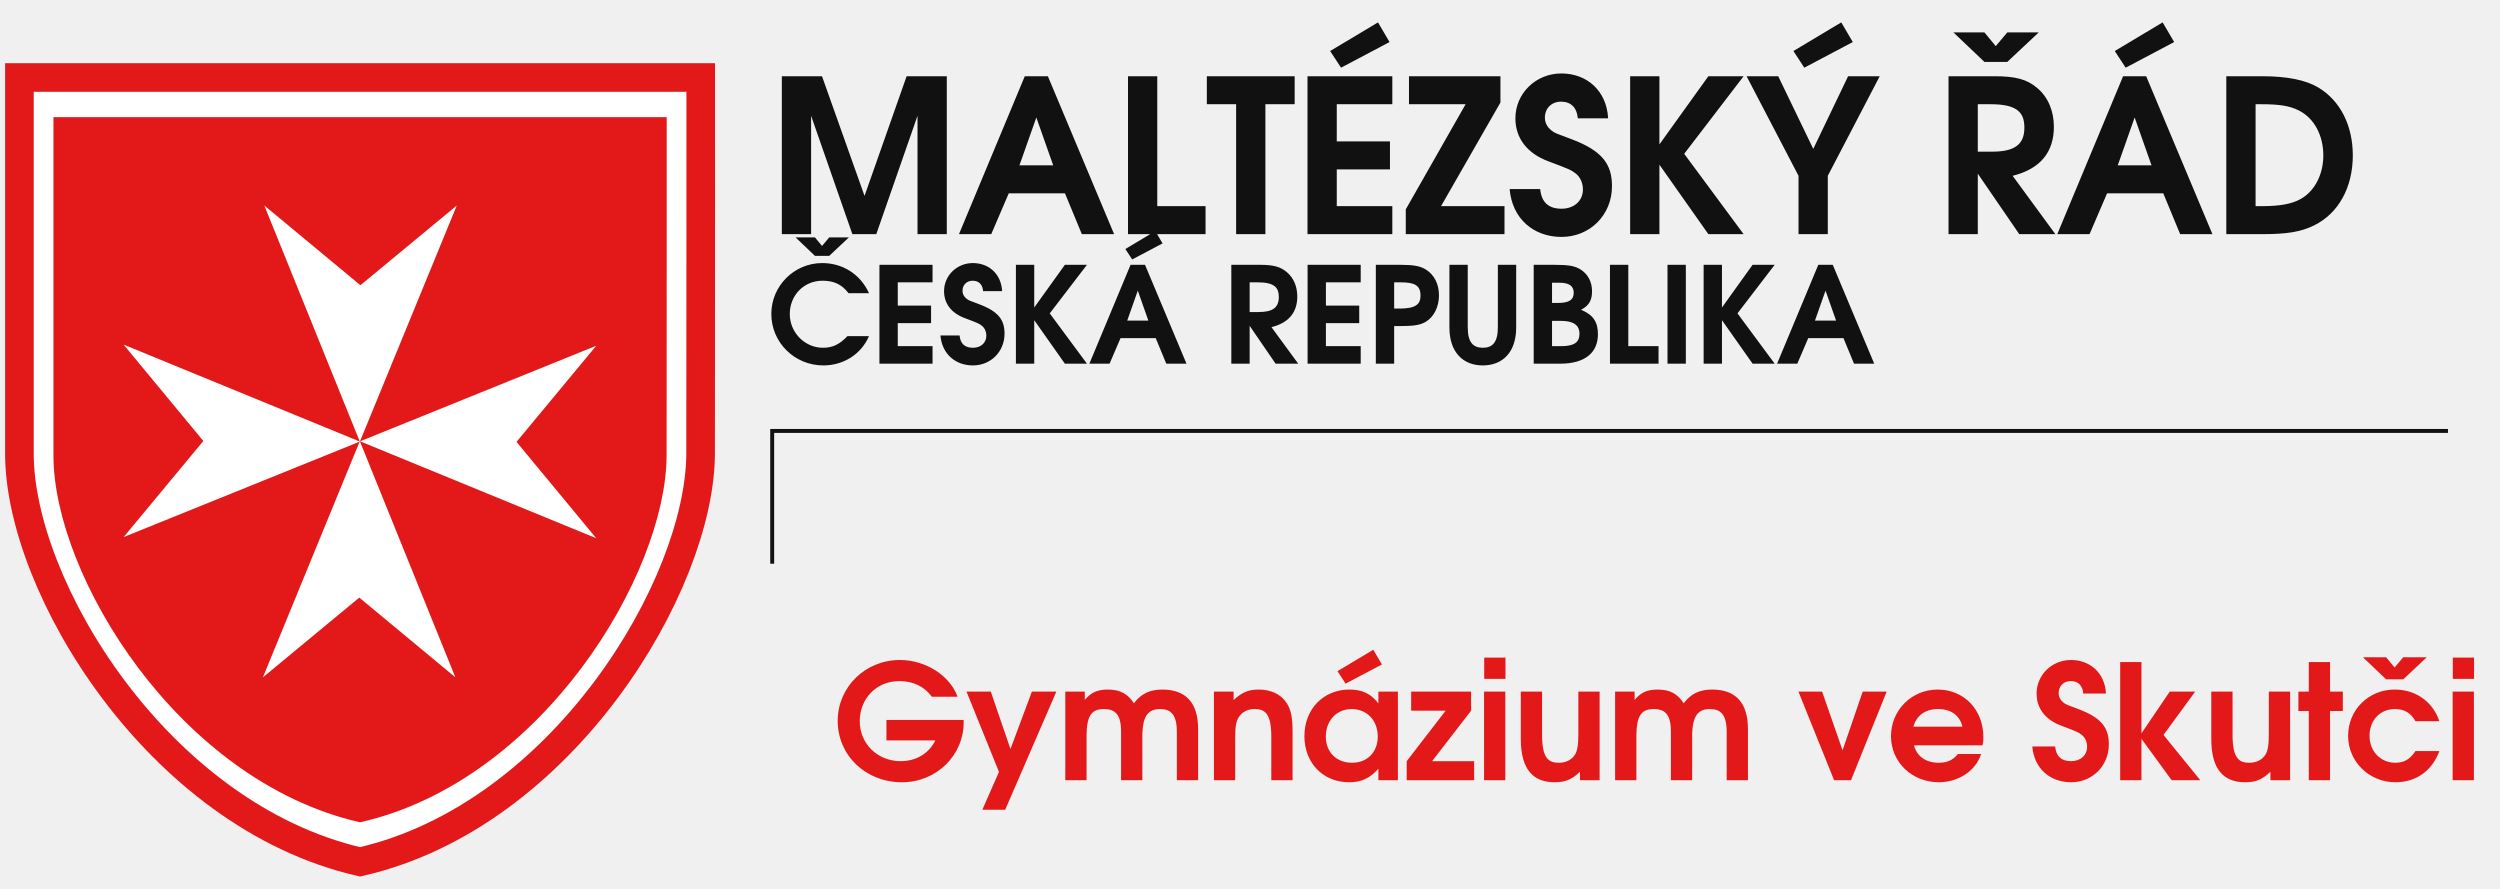
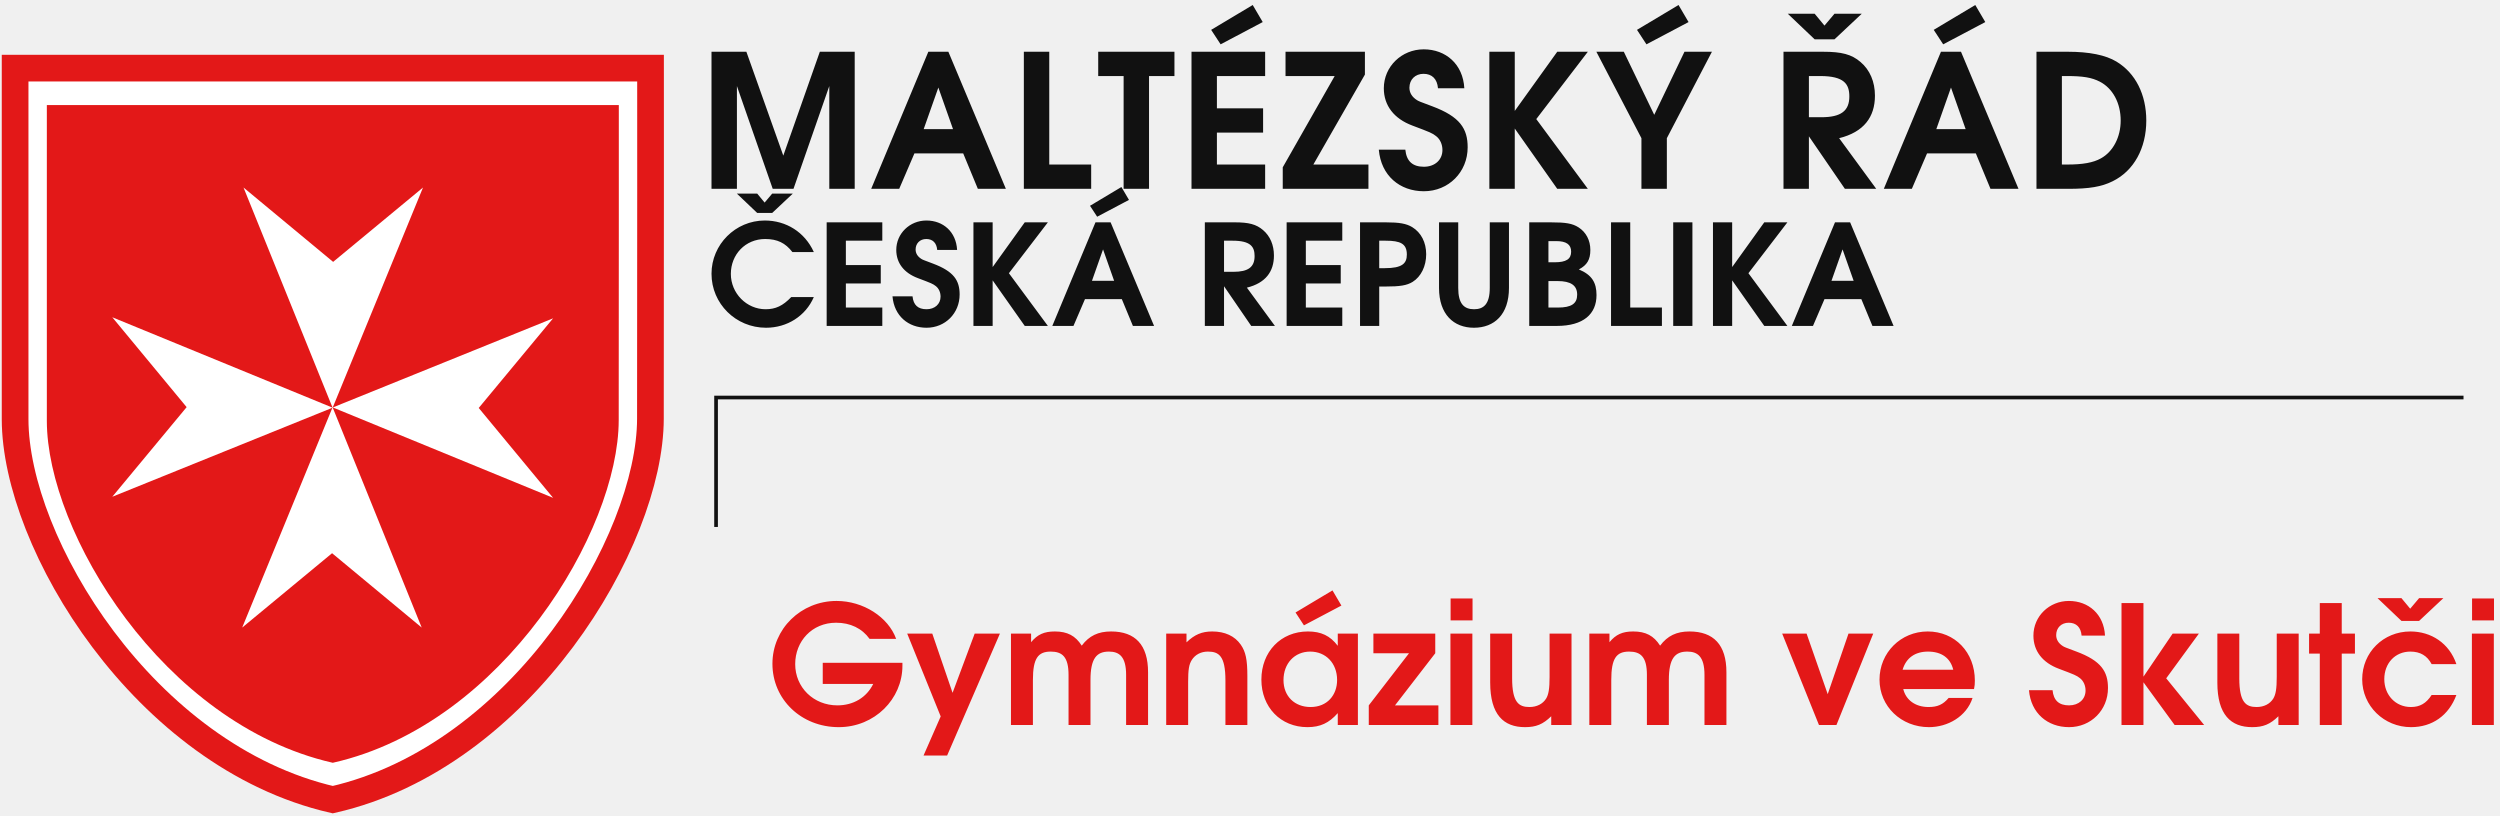
- <svg xmlns="http://www.w3.org/2000/svg" viewBox="-1 -9.6 387.3 137.6" width="387.3" height="137.6">
+ <svg xmlns="http://www.w3.org/2000/svg" viewBox="-0.5 -8.91 415.26 135.51" width="415.26" height="135.51" role="img">
  <g transform="translate(-113.9 -228.2)">
    <path fill-rule="nonzero" fill="#ffffff" d="M 168.676 352.117 C 200.066 344.965 221.41 309.176 221.438 288.828 C 221.473 264.148 221.457 230.609 221.457 230.609 L 115.91 230.609 C 115.91 230.609 115.902 263.938 115.91 288.914 C 115.914 309.434 137.352 344.914 168.676 352.117 " />
    <path fill="none" stroke-width="4.439" stroke-linejoin="miter" stroke="#e31818" d="M 0.001 -0.001 C 31.43 7.16 52.799 42.992 52.827 63.365 C 52.862 88.074 52.846 121.654 52.846 121.654 L -52.829 121.654 C -52.829 121.654 -52.837 88.285 -52.829 63.279 C -52.825 42.734 -31.361 7.21 0.001 -0.001 Z M 0.001 -0.001 " transform="matrix(0.998785, 0, 0, -0.998785, 168.6748, 352.1157)" />
    <path fill-rule="nonzero" fill="#e31818" d="M 168.676 345.535 C 196.668 339.16 215.699 307.246 215.727 289.102 C 215.754 267.094 215.742 237.188 215.742 237.188 L 121.625 237.188 C 121.625 237.188 121.621 266.91 121.625 289.184 C 121.633 307.477 140.746 339.113 168.676 345.535 " />
    <path fill="none" stroke-width="0.89" stroke-linejoin="miter" stroke="#e31818" d="M -0.001 0.002 C 28.025 6.384 47.08 38.337 47.107 56.504 C 47.134 78.538 47.123 108.481 47.123 108.481 L -47.109 108.481 C -47.109 108.481 -47.113 78.722 -47.109 56.422 C -47.101 38.106 -27.965 6.431 -0.001 0.002 Z M -0.001 0.002 " transform="matrix(0.998785, 0, 0, -0.998785, 168.6768, 345.5367)" />
    <path fill-rule="nonzero" fill="#ffffff" d="M 168.645 286.941 L 153.629 323.531 L 168.559 311.18 L 183.445 323.531 L 168.645 286.941 " />
    <path fill-rule="nonzero" fill="#ffffff" d="M 168.648 287.027 L 183.664 250.438 L 168.734 262.789 L 153.848 250.438 L 168.648 287.027 " />
    <path fill-rule="nonzero" fill="#ffffff" d="M 168.68 286.969 L 205.27 301.984 L 192.918 287.055 L 205.27 272.164 L 168.68 286.969 " />
    <path fill-rule="nonzero" fill="#ffffff" d="M 168.645 287.008 L 132.051 271.988 L 144.402 286.918 L 132.051 301.805 L 168.645 287.008 " />
  </g>
-   <path fill="#111111" d="M120.122 26.673H124.657V8.334L131.046 26.673H134.754L141.143 8.334V26.673H145.678V2.21H139.454L132.933 20.748L126.345 2.21H120.122Z M147.565 26.673H152.563L155.278 20.351H163.984L166.599 26.673H171.598L161.336 2.21H157.76ZM156.933 16.014 159.548 8.599 162.163 16.014Z M173.749 26.673H185.766V22.337H178.284V2.21H173.749Z M185.964 6.547H190.5V26.673H195.035V6.547H199.57V2.21H185.964Z M201.556 26.673H214.698V22.337H206.091V16.643H214.334V12.307H206.091V6.547H214.698V2.21H201.556ZM205.065 -1.696 206.753 0.886 214.268 -3.086 212.48 -6.132Z M216.783 26.673H232.077V22.337H222.246L231.448 6.282V2.21H217.28V6.547H226.052L216.783 22.833Z M232.872 19.689C233.269 24.323 236.612 27.104 240.916 27.104C245.319 27.104 248.728 23.694 248.728 19.258C248.728 15.948 247.371 13.796 242.405 11.942C240.088 11.082 240.022 11.049 239.691 10.85C238.797 10.287 238.334 9.526 238.334 8.632C238.334 7.176 239.36 6.149 240.85 6.149C242.372 6.149 243.299 7.076 243.432 8.731H248.132C247.901 4.428 244.822 1.78 240.883 1.78C236.943 1.78 233.765 4.858 233.765 8.731C233.765 11.81 235.586 14.16 238.863 15.385C242.107 16.61 242.372 16.709 243.101 17.272C243.829 17.835 244.226 18.762 244.226 19.755C244.226 21.509 242.869 22.734 240.916 22.734C238.896 22.734 237.804 21.741 237.605 19.689Z M251.542 26.673H256.077V15.915L263.658 26.673H269.12L259.917 14.227L269.12 2.21H263.658L256.077 12.77V2.21H251.542Z M269.583 2.21 277.627 17.636V26.673H282.162V17.636L290.207 2.21H285.307L279.911 13.465L274.482 2.21ZM276.833 -1.696 278.521 0.886 286.036 -3.086 284.248 -6.132Z  M300.866 26.673H305.401V17.305L311.823 26.673H317.417L310.797 17.636C315.199 16.544 317.186 13.862 317.186 10.056C317.186 7.573 316.292 5.454 314.604 4.031C313.015 2.674 311.26 2.21 307.917 2.21H300.866ZM301.627 -4.576 306.427 -0.008H309.969L314.835 -4.576H309.969L308.182 -2.457L306.427 -4.576ZM305.401 13.896V6.547H307.42C311.724 6.547 312.617 8.003 312.617 10.188C312.617 12.77 311.128 13.896 307.619 13.896Z M317.715 26.673H322.714L325.428 20.351H334.135L336.75 26.673H341.748L331.486 2.21H327.911ZM326.62 -1.696 328.308 0.886 335.823 -3.086 334.035 -6.132ZM327.084 16.014 329.699 8.599 332.314 16.014Z M343.9 26.673H349.594C353.301 26.673 355.519 26.309 357.505 25.316C361.279 23.462 363.497 19.424 363.497 14.491C363.497 9.857 361.577 6.017 358.168 3.965C356.248 2.806 353.334 2.21 349.494 2.21H343.9ZM348.435 22.337V6.547H349.329C352.209 6.547 353.765 6.811 355.188 7.54C357.505 8.731 358.929 11.347 358.929 14.491C358.929 17.438 357.572 20.053 355.387 21.244C354.03 22.006 352.143 22.337 349.428 22.337Z M118.493 39.031C118.493 43.446 122.079 47.011 126.556 47.011C129.686 47.011 132.422 45.27 133.624 42.472H130.287C129.043 43.778 127.966 44.275 126.494 44.275C123.675 44.275 121.353 41.912 121.353 39.052C121.353 36.171 123.509 33.89 126.432 33.89C128.214 33.89 129.417 34.471 130.453 35.818H133.624C132.277 32.854 129.52 31.154 126.37 31.154C122.037 31.154 118.493 34.699 118.493 39.031ZM122.245 27.175 125.25 30.035H127.468L130.515 27.175H127.468L126.349 28.501L125.25 27.175Z M135.241 46.742H143.47V44.027H138.081V40.461H143.242V37.746H138.081V34.139H143.47V31.424H135.241Z M144.693 42.368C144.942 45.27 147.036 47.011 149.73 47.011C152.487 47.011 154.622 44.876 154.622 42.099C154.622 40.026 153.772 38.679 150.663 37.518C149.212 36.979 149.171 36.958 148.963 36.834C148.404 36.481 148.113 36.005 148.113 35.445C148.113 34.533 148.756 33.89 149.689 33.89C150.642 33.89 151.223 34.471 151.306 35.507H154.249C154.104 32.813 152.176 31.154 149.709 31.154C147.243 31.154 145.253 33.082 145.253 35.507C145.253 37.435 146.393 38.907 148.445 39.674C150.476 40.441 150.642 40.503 151.098 40.855C151.554 41.208 151.803 41.788 151.803 42.41C151.803 43.508 150.953 44.275 149.73 44.275C148.466 44.275 147.782 43.653 147.657 42.368Z M156.384 46.742H159.224V40.005L163.971 46.742H167.391L161.628 38.948L167.391 31.424H163.971L159.224 38.036V31.424H156.384Z M167.764 46.742H170.894L172.593 42.783H178.045L179.682 46.742H182.812L176.387 31.424H174.148ZM173.34 28.978 174.397 30.595 179.102 28.107 177.983 26.2ZM173.63 40.067 175.267 35.424 176.905 40.067Z  M189.756 46.742H192.596V40.876L196.617 46.742H200.12L195.975 41.083C198.732 40.399 199.975 38.72 199.975 36.336C199.975 34.782 199.416 33.455 198.359 32.564C197.364 31.714 196.265 31.424 194.171 31.424H189.756ZM192.596 38.741V34.139H193.861C196.555 34.139 197.115 35.051 197.115 36.419C197.115 38.036 196.182 38.741 193.985 38.741Z M201.571 46.742H209.801V44.027H204.411V40.461H209.573V37.746H204.411V34.139H209.801V31.424H201.571Z M212.143 46.742H214.983V40.917H215.895C218.071 40.917 219.066 40.751 219.916 40.233C221.16 39.466 221.927 37.912 221.927 36.15C221.927 34.388 221.18 32.937 219.854 32.129C218.983 31.61 217.967 31.424 215.936 31.424H212.143ZM214.983 38.202V34.139H215.936C218.113 34.139 219.066 34.574 219.066 36.191C219.066 37.518 218.361 38.202 215.812 38.202Z M223.543 41.125C223.543 45.021 225.699 47.011 228.705 47.011C231.731 47.011 233.887 45.042 233.887 41.125V31.424H231.047V41.125C231.047 43.529 230.135 44.275 228.725 44.275C227.274 44.275 226.383 43.508 226.383 41.125V31.424H223.543Z M236.602 46.742H240.686C244.624 46.742 246.552 44.98 246.552 42.182C246.552 40.358 245.888 39.197 243.94 38.388C245.163 37.746 245.64 36.937 245.64 35.507C245.64 34.077 244.997 32.875 243.898 32.17C242.986 31.59 242.033 31.424 239.753 31.424H236.602ZM239.442 44.027V40.109H240.789C242.758 40.109 243.691 40.751 243.691 42.12C243.691 43.446 242.841 44.027 240.851 44.027ZM239.442 37.331V34.201H240.603C242.074 34.201 242.8 34.699 242.8 35.756C242.8 36.855 242.074 37.331 240.354 37.331Z M248.417 46.742H255.942V44.027H251.257V31.424H248.417Z M257.33 46.742H260.17V31.424H257.33Z M262.927 46.742H265.767V40.005L270.513 46.742H273.934L268.171 38.948L273.934 31.424H270.513L265.767 38.036V31.424H262.927Z M274.307 46.742H277.437L279.136 42.783H284.588L286.225 46.742H289.355L282.93 31.424H280.691ZM280.173 40.067 281.81 35.424 283.448 40.067Z" />
-   <path fill="none" stroke="#111111" stroke-width="0.61" d="M118.63 77.73V57.16H378.24" />
-   <path fill="#e31818" d="M128.775 102.08C128.775 107.428 133.108 111.588 138.729 111.588C144.127 111.588 148.287 107.354 148.287 102.377V101.931H136.327V105.101H143.904C142.914 107.131 140.933 108.32 138.531 108.32C134.941 108.32 132.192 105.621 132.192 102.129C132.192 98.687 134.718 95.914 138.333 95.914C140.462 95.914 142.22 96.756 143.359 98.341H147.346C146.158 95.047 142.394 92.646 138.407 92.646C133.059 92.646 128.775 96.83 128.775 102.08Z M148.733 97.548 153.759 109.979 151.184 115.847H154.725L162.649 97.548H158.86L155.542 106.438L152.496 97.548Z M164.035 111.266H167.328V104.506C167.328 101.263 168.096 100.247 170.003 100.247C171.736 100.247 172.677 101.04 172.677 103.739V111.266H175.97V104.506C175.97 101.238 176.911 100.247 178.743 100.247C180.279 100.247 181.319 100.99 181.319 103.739V111.266H184.612V103.343C184.612 99.232 182.68 97.226 179.065 97.226C177.134 97.226 175.772 97.87 174.658 99.356C173.717 97.87 172.503 97.226 170.622 97.226C169.012 97.226 168.022 97.672 167.056 98.836V97.548H164.035Z M187.063 111.266H190.356V104.803C190.356 102.971 190.48 102.179 190.901 101.51C191.421 100.693 192.288 100.247 193.328 100.247C194.962 100.247 195.952 100.891 195.952 104.556V111.266H199.246V103.912C199.246 101.461 198.998 100.272 198.255 99.207C197.364 97.92 195.878 97.226 193.972 97.226C192.412 97.226 191.322 97.697 190.109 98.861V97.548H187.063Z M201.078 104.457C201.078 108.592 203.975 111.588 207.986 111.588C209.918 111.588 211.23 110.969 212.542 109.483V111.266H215.563V97.548H212.542V99.381C211.403 97.87 210.042 97.226 208.061 97.226C204 97.226 201.078 100.272 201.078 104.457ZM204.396 104.531C204.396 102.03 206.055 100.247 208.407 100.247C210.76 100.247 212.443 102.005 212.443 104.506C212.443 106.784 210.958 108.567 208.457 108.567C206.055 108.567 204.396 106.933 204.396 104.531ZM206.204 94.379 207.466 96.31 213.087 93.339 211.75 91.061Z M216.925 111.266H227.374V108.32H220.862L226.904 100.495V97.548H217.619V100.495H222.967L216.925 108.32Z M228.91 111.266H232.203V97.548H228.91ZM228.934 95.567H232.228V92.274H228.934Z M234.605 104.902C234.605 109.731 236.635 111.588 239.829 111.588C241.488 111.588 242.528 111.167 243.766 109.954V111.266H246.812V97.548H243.519V104.011C243.519 105.843 243.37 106.685 242.999 107.304C242.504 108.097 241.612 108.567 240.498 108.567C238.913 108.567 237.898 107.899 237.898 104.259V97.548H234.605Z M249.214 111.266H252.507V104.506C252.507 101.263 253.275 100.247 255.181 100.247C256.915 100.247 257.856 101.04 257.856 103.739V111.266H261.149V104.506C261.149 101.238 262.09 100.247 263.922 100.247C265.457 100.247 266.497 100.99 266.497 103.739V111.266H269.791V103.343C269.791 99.232 267.859 97.226 264.244 97.226C262.313 97.226 260.951 97.87 259.836 99.356C258.896 97.87 257.682 97.226 255.8 97.226C254.191 97.226 253.2 97.672 252.235 98.836V97.548H249.214Z  M277.615 97.548 283.137 111.266H285.762L291.283 97.548H287.569L284.449 106.636L281.28 97.548Z M291.952 104.457C291.952 108.468 295.196 111.588 299.38 111.588C302.153 111.588 305.001 110.028 305.917 107.205H302.327C301.485 108.196 300.668 108.567 299.306 108.567C297.35 108.567 295.914 107.527 295.517 105.868H306.14C306.239 105.398 306.264 105.101 306.264 104.605C306.264 100.346 303.268 97.226 299.182 97.226C295.146 97.226 291.952 100.421 291.952 104.457ZM295.418 102.971C295.938 101.213 297.276 100.247 299.232 100.247C301.262 100.247 302.599 101.213 303.02 102.971Z  M313.841 106.042C314.138 109.508 316.639 111.588 319.858 111.588C323.151 111.588 325.701 109.038 325.701 105.72C325.701 103.243 324.686 101.634 320.972 100.247C319.239 99.604 319.189 99.579 318.942 99.43C318.273 99.009 317.926 98.44 317.926 97.771C317.926 96.682 318.694 95.914 319.808 95.914C320.947 95.914 321.641 96.607 321.74 97.846H325.256C325.082 94.627 322.78 92.646 319.833 92.646C316.886 92.646 314.509 94.948 314.509 97.846C314.509 100.148 315.871 101.906 318.323 102.823C320.749 103.739 320.947 103.813 321.492 104.234C322.037 104.655 322.334 105.348 322.334 106.091C322.334 107.403 321.319 108.32 319.858 108.32C318.347 108.32 317.53 107.577 317.382 106.042Z M327.46 111.266H330.753V104.853L335.433 111.266H339.865L334.17 104.259L339.073 97.548H335.135L330.753 104.011V92.968H327.46Z M341.573 104.902C341.573 109.731 343.604 111.588 346.798 111.588C348.457 111.588 349.497 111.167 350.735 109.954V111.266H353.781V97.548H350.487V104.011C350.487 105.843 350.339 106.685 349.967 107.304C349.472 108.097 348.581 108.567 347.467 108.567C345.882 108.567 344.867 107.899 344.867 104.259V97.548H341.573Z M355.068 100.545H356.678V111.266H359.971V100.545H361.952V97.548H359.971V92.968H356.678V97.548H355.068Z M362.769 104.407C362.769 108.394 366.038 111.588 370.098 111.588C373.293 111.588 375.769 109.83 376.908 106.76H373.194C372.376 108.022 371.436 108.567 370.074 108.567C367.796 108.567 366.087 106.784 366.087 104.382C366.087 101.981 367.721 100.247 369.999 100.247C371.485 100.247 372.525 100.866 373.194 102.129H376.908C375.843 98.985 373.119 97.226 369.999 97.226C365.939 97.226 362.769 100.371 362.769 104.407ZM365.072 92.225 368.662 95.642H371.312L374.952 92.225H371.312L369.975 93.809L368.662 92.225Z M378.963 111.266H382.256V97.548H378.963ZM378.988 95.567H382.281V92.274H378.988Z" />
+   <path fill="#111111" d="M117.684 22.455H121.905V5.385L127.852 22.455H131.302L137.249 5.385V22.455H141.47V-0.315H135.678L129.608 16.94L123.476 -0.315H117.684ZM144.209 22.455H148.862L151.389 16.57H159.492L161.926 22.455H166.579L157.027 -0.315H153.7ZM152.929 12.534 155.363 5.632 157.798 12.534ZM169.565 22.455H180.749V18.419H173.786V-0.315H169.565ZM181.917 3.721H186.138V22.455H190.359V3.721H194.581V-0.315H181.917ZM197.412 22.455H209.645V18.419H201.633V13.119H209.306V9.083H201.633V3.721H209.645V-0.315H197.412ZM200.678 -3.951 202.25 -1.547 209.244 -5.245 207.58 -8.079ZM212.569 22.455H226.804V18.419H217.653L226.218 3.475V-0.315H213.031V3.721H221.196L212.569 18.881ZM228.526 15.954C228.896 20.267 232.008 22.856 236.013 22.856C240.111 22.856 243.285 19.682 243.285 15.553C243.285 12.472 242.022 10.469 237.4 8.744C235.243 7.943 235.181 7.912 234.873 7.727C234.041 7.203 233.61 6.495 233.61 5.663C233.61 4.307 234.565 3.352 235.952 3.352C237.369 3.352 238.232 4.214 238.355 5.755H242.73C242.515 1.75 239.649 -0.715 235.982 -0.715C232.316 -0.715 229.358 2.15 229.358 5.755C229.358 8.621 231.053 10.808 234.103 11.948C237.123 13.088 237.369 13.181 238.047 13.705C238.725 14.228 239.094 15.091 239.094 16.015C239.094 17.648 237.831 18.788 236.013 18.788C234.134 18.788 233.117 17.864 232.932 15.954ZM246.887 22.455H251.108V12.441L258.164 22.455H263.248L254.682 10.87L263.248 -0.315H258.164L251.108 9.514V-0.315H246.887ZM264.662 -0.315 272.149 14.043V22.455H276.371V14.043L283.858 -0.315H279.298L274.275 10.161L269.222 -0.315ZM271.41 -3.951 272.981 -1.547 279.976 -5.245 278.312 -8.079ZM295.745 22.455H299.966V13.735L305.944 22.455H311.151L304.989 14.043C309.087 13.027 310.935 10.531 310.935 6.988C310.935 4.677 310.103 2.705 308.532 1.38C307.053 0.117 305.42 -0.315 302.308 -0.315H295.745ZM296.454 -6.631 300.921 -2.379H304.218L308.748 -6.631H304.218L302.554 -4.659L300.921 -6.631ZM299.966 10.562V3.721H301.846C305.851 3.721 306.683 5.077 306.683 7.111C306.683 9.514 305.297 10.562 302.031 10.562ZM312.411 22.455H317.064L319.59 16.57H327.694L330.128 22.455H334.781L325.229 -0.315H321.901ZM320.7 -3.951 322.271 -1.547 329.265 -5.245 327.601 -8.079ZM321.131 12.534 323.565 5.632 325.999 12.534ZM337.766 22.455H343.066C346.517 22.455 348.581 22.116 350.43 21.192C353.942 19.466 356.007 15.707 356.007 11.116C356.007 6.803 354.22 3.228 351.046 1.318C349.259 0.24 346.548 -0.315 342.973 -0.315H337.766ZM341.987 18.419V3.721H342.819C345.5 3.721 346.948 3.968 348.273 4.646C350.43 5.755 351.755 8.189 351.755 11.116C351.755 13.859 350.491 16.293 348.458 17.402C347.195 18.111 345.438 18.419 342.912 18.419Z M117.684 36.565C117.684 41.524 121.711 45.529 126.74 45.529C130.256 45.529 133.329 43.573 134.68 40.43H130.931C129.534 41.897 128.324 42.456 126.671 42.456C123.504 42.456 120.897 39.801 120.897 36.588C120.897 33.352 123.318 30.791 126.601 30.791C128.603 30.791 129.953 31.443 131.117 32.956H134.68C133.166 29.627 130.07 27.718 126.531 27.718C121.665 27.718 117.684 31.699 117.684 36.565ZM121.898 23.248 125.274 26.461H127.765L131.187 23.248H127.765L126.508 24.738L125.274 23.248ZM136.812 45.226H146.055V42.176H140.002V38.172H145.799V35.122H140.002V31.071H146.055V28.021H136.812ZM147.746 40.314C148.025 43.573 150.376 45.529 153.403 45.529C156.5 45.529 158.898 43.131 158.898 40.011C158.898 37.683 157.943 36.169 154.451 34.866C152.821 34.26 152.774 34.237 152.542 34.097C151.913 33.701 151.587 33.166 151.587 32.537C151.587 31.513 152.309 30.791 153.357 30.791C154.428 30.791 155.079 31.443 155.173 32.607H158.479C158.316 29.581 156.15 27.718 153.38 27.718C150.609 27.718 148.374 29.883 148.374 32.607C148.374 34.772 149.655 36.425 151.96 37.287C154.241 38.148 154.428 38.218 154.94 38.614C155.452 39.01 155.731 39.662 155.731 40.36C155.731 41.594 154.777 42.456 153.403 42.456C151.983 42.456 151.215 41.757 151.075 40.314ZM161.193 45.226H164.383V37.659L169.715 45.226H173.556L167.084 36.472L173.556 28.021H169.715L164.383 35.448V28.021H161.193ZM174.292 45.226H177.807L179.717 40.779H185.84L187.679 45.226H191.195L183.977 28.021H181.463ZM180.555 25.273 181.742 27.089 187.027 24.295 185.77 22.154ZM180.881 37.729 182.72 32.514 184.559 37.729ZM199.628 45.226H202.817V38.637L207.334 45.226H211.269L206.612 38.87C209.709 38.102 211.106 36.216 211.106 33.538C211.106 31.792 210.477 30.302 209.29 29.301C208.172 28.347 206.938 28.021 204.587 28.021H199.628ZM202.817 36.239V31.071H204.237C207.264 31.071 207.893 32.095 207.893 33.632C207.893 35.448 206.845 36.239 204.377 36.239ZM213.215 45.226H222.458V42.176H216.405V38.172H222.202V35.122H216.405V31.071H222.458V28.021H213.215ZM225.406 45.226H228.595V38.684H229.62C232.064 38.684 233.182 38.498 234.136 37.916C235.533 37.054 236.395 35.308 236.395 33.329C236.395 31.35 235.557 29.72 234.067 28.812C233.089 28.23 231.948 28.021 229.666 28.021H225.406ZM228.595 35.634V31.071H229.666C232.111 31.071 233.182 31.56 233.182 33.376C233.182 34.866 232.39 35.634 229.526 35.634ZM238.527 38.917C238.527 43.294 240.949 45.529 244.325 45.529C247.724 45.529 250.145 43.317 250.145 38.917V28.021H246.956V38.917C246.956 41.617 245.931 42.456 244.348 42.456C242.718 42.456 241.717 41.594 241.717 38.917V28.021H238.527ZM253.512 45.226H258.098C262.522 45.226 264.687 43.247 264.687 40.104C264.687 38.055 263.942 36.751 261.754 35.843C263.127 35.122 263.663 34.214 263.663 32.607C263.663 31.001 262.941 29.65 261.707 28.859C260.683 28.207 259.612 28.021 257.051 28.021H253.512ZM256.701 42.176V37.776H258.215C260.427 37.776 261.474 38.498 261.474 40.034C261.474 41.524 260.52 42.176 258.285 42.176ZM256.701 34.656V31.14H258.005C259.658 31.14 260.473 31.699 260.473 32.887C260.473 34.121 259.658 34.656 257.726 34.656ZM267.099 45.226H275.551V42.176H270.289V28.021H267.099ZM277.427 45.226H280.617V28.021H277.427ZM284.03 45.226H287.22V37.659L292.551 45.226H296.393L289.92 36.472L296.393 28.021H292.551L287.22 35.448V28.021H284.03ZM297.129 45.226H300.644L302.553 40.779H308.677L310.516 45.226H314.031L306.814 28.021H304.3ZM303.717 37.729 305.557 32.514 307.396 37.729Z" />
+   <path fill="none" stroke="#111111" stroke-width="0.61" d="M118.44 78.62V57.12H408.70" />
+   <path fill="#e31818" d="M127.804 101.349C127.804 107.268 132.599 111.872 138.819 111.872C144.793 111.872 149.396 107.186 149.396 101.678V101.185H136.161V104.692H144.546C143.45 106.939 141.258 108.255 138.6 108.255C134.627 108.255 131.585 105.268 131.585 101.404C131.585 97.595 134.38 94.527 138.381 94.527C140.737 94.527 142.683 95.458 143.943 97.212H148.355C147.04 93.568 142.875 90.91 138.463 90.91C132.545 90.91 127.804 95.54 127.804 101.349ZM150.191 96.335 155.753 110.09 152.904 116.585H156.822L165.59 96.335H161.398L157.726 106.172L154.356 96.335ZM167.426 111.515H171.071V104.035C171.071 100.445 171.92 99.322 174.03 99.322C175.948 99.322 176.989 100.199 176.989 103.185V111.515H180.634V104.035C180.634 100.418 181.675 99.322 183.703 99.322C185.401 99.322 186.552 100.144 186.552 103.185V111.515H190.197V102.747C190.197 98.198 188.059 95.979 184.059 95.979C181.921 95.979 180.414 96.691 179.181 98.335C178.14 96.691 176.797 95.979 174.715 95.979C172.934 95.979 171.838 96.472 170.769 97.76V96.335H167.426ZM193.211 111.515H196.855V104.364C196.855 102.336 196.992 101.459 197.458 100.719C198.033 99.815 198.992 99.322 200.143 99.322C201.952 99.322 203.048 100.034 203.048 104.09V111.515H206.692V103.377C206.692 100.664 206.418 99.349 205.596 98.171C204.61 96.746 202.966 95.979 200.856 95.979C199.129 95.979 197.924 96.499 196.581 97.787V96.335H193.211ZM209.021 103.98C209.021 108.556 212.227 111.872 216.666 111.872C218.803 111.872 220.256 111.186 221.708 109.542V111.515H225.051V96.335H221.708V98.363C220.448 96.691 218.941 95.979 216.748 95.979C212.255 95.979 209.021 99.349 209.021 103.98ZM212.693 104.062C212.693 101.295 214.529 99.322 217.132 99.322C219.735 99.322 221.598 101.267 221.598 104.035C221.598 106.556 219.954 108.529 217.187 108.529C214.529 108.529 212.693 106.72 212.693 104.062ZM214.693 92.828 216.091 94.965 222.311 91.677 220.831 89.156ZM226.859 111.515H238.423V108.255H231.216L237.902 99.596V96.335H227.627V99.596H233.545L226.859 108.255ZM240.423 111.515H244.067V96.335H240.423ZM240.45 94.143H244.095V90.499H240.45ZM247.027 104.473C247.027 109.816 249.274 111.872 252.808 111.872C254.644 111.872 255.795 111.406 257.165 110.063V111.515H260.536V96.335H256.891V103.487C256.891 105.514 256.727 106.446 256.316 107.131C255.768 108.008 254.781 108.529 253.548 108.529C251.795 108.529 250.671 107.789 250.671 103.761V96.335H247.027ZM263.495 111.515H267.139V104.035C267.139 100.445 267.989 99.322 270.099 99.322C272.017 99.322 273.058 100.199 273.058 103.185V111.515H276.702V104.035C276.702 100.418 277.743 99.322 279.771 99.322C281.47 99.322 282.621 100.144 282.621 103.185V111.515H286.265V102.747C286.265 98.198 284.128 95.979 280.127 95.979C277.99 95.979 276.483 96.691 275.25 98.335C274.209 96.691 272.866 95.979 270.784 95.979C269.003 95.979 267.906 96.472 266.838 97.76V96.335H263.495ZM295.527 96.335 301.637 111.515H304.542L310.652 96.335H306.542L303.09 106.391L299.582 96.335ZM311.694 103.98C311.694 108.419 315.283 111.872 319.914 111.872C322.983 111.872 326.134 110.145 327.148 107.022H323.175C322.243 108.118 321.339 108.529 319.832 108.529C317.667 108.529 316.078 107.378 315.639 105.542H327.394C327.504 105.021 327.531 104.692 327.531 104.144C327.531 99.431 324.216 95.979 319.695 95.979C315.228 95.979 311.694 99.514 311.694 103.98ZM315.53 102.336C316.105 100.39 317.585 99.322 319.75 99.322C321.996 99.322 323.476 100.39 323.942 102.336ZM336.519 105.734C336.848 109.57 339.615 111.872 343.178 111.872C346.822 111.872 349.644 109.049 349.644 105.377C349.644 102.637 348.521 100.856 344.411 99.322C342.493 98.609 342.438 98.582 342.164 98.418C341.424 97.952 341.04 97.321 341.04 96.582C341.04 95.376 341.89 94.527 343.123 94.527C344.383 94.527 345.15 95.294 345.26 96.664H349.151C348.959 93.102 346.411 90.91 343.15 90.91C339.889 90.91 337.259 93.458 337.259 96.664C337.259 99.212 338.766 101.158 341.479 102.171C344.164 103.185 344.383 103.268 344.986 103.733C345.589 104.199 345.918 104.966 345.918 105.788C345.918 107.241 344.794 108.255 343.178 108.255C341.506 108.255 340.602 107.433 340.437 105.734ZM351.891 111.515H355.536V104.418L360.714 111.515H365.619L359.317 103.761L364.742 96.335H360.386L355.536 103.487V91.266H351.891ZM367.811 104.473C367.811 109.816 370.058 111.872 373.593 111.872C375.429 111.872 376.58 111.406 377.95 110.063V111.515H381.32V96.335H377.676V103.487C377.676 105.514 377.511 106.446 377.1 107.131C376.552 108.008 375.566 108.529 374.333 108.529C372.579 108.529 371.456 107.789 371.456 103.761V96.335H367.811ZM383.046 99.651H384.827V111.515H388.472V99.651H390.664V96.335H388.472V91.266H384.827V96.335H383.046ZM391.87 103.925C391.87 108.337 395.486 111.872 399.98 111.872C403.515 111.872 406.255 109.926 407.516 106.528H403.405C402.501 107.926 401.46 108.529 399.953 108.529C397.432 108.529 395.541 106.556 395.541 103.898C395.541 101.24 397.35 99.322 399.871 99.322C401.515 99.322 402.666 100.007 403.405 101.404H407.516C406.337 97.924 403.323 95.979 399.871 95.979C395.377 95.979 391.87 99.459 391.87 103.925ZM394.418 90.444 398.391 94.225H401.323L405.351 90.444H401.323L399.843 92.197L398.391 90.444ZM410.091 111.515H413.736V96.335H410.091ZM410.119 94.143H413.763V90.499H410.119Z" />
</svg>
